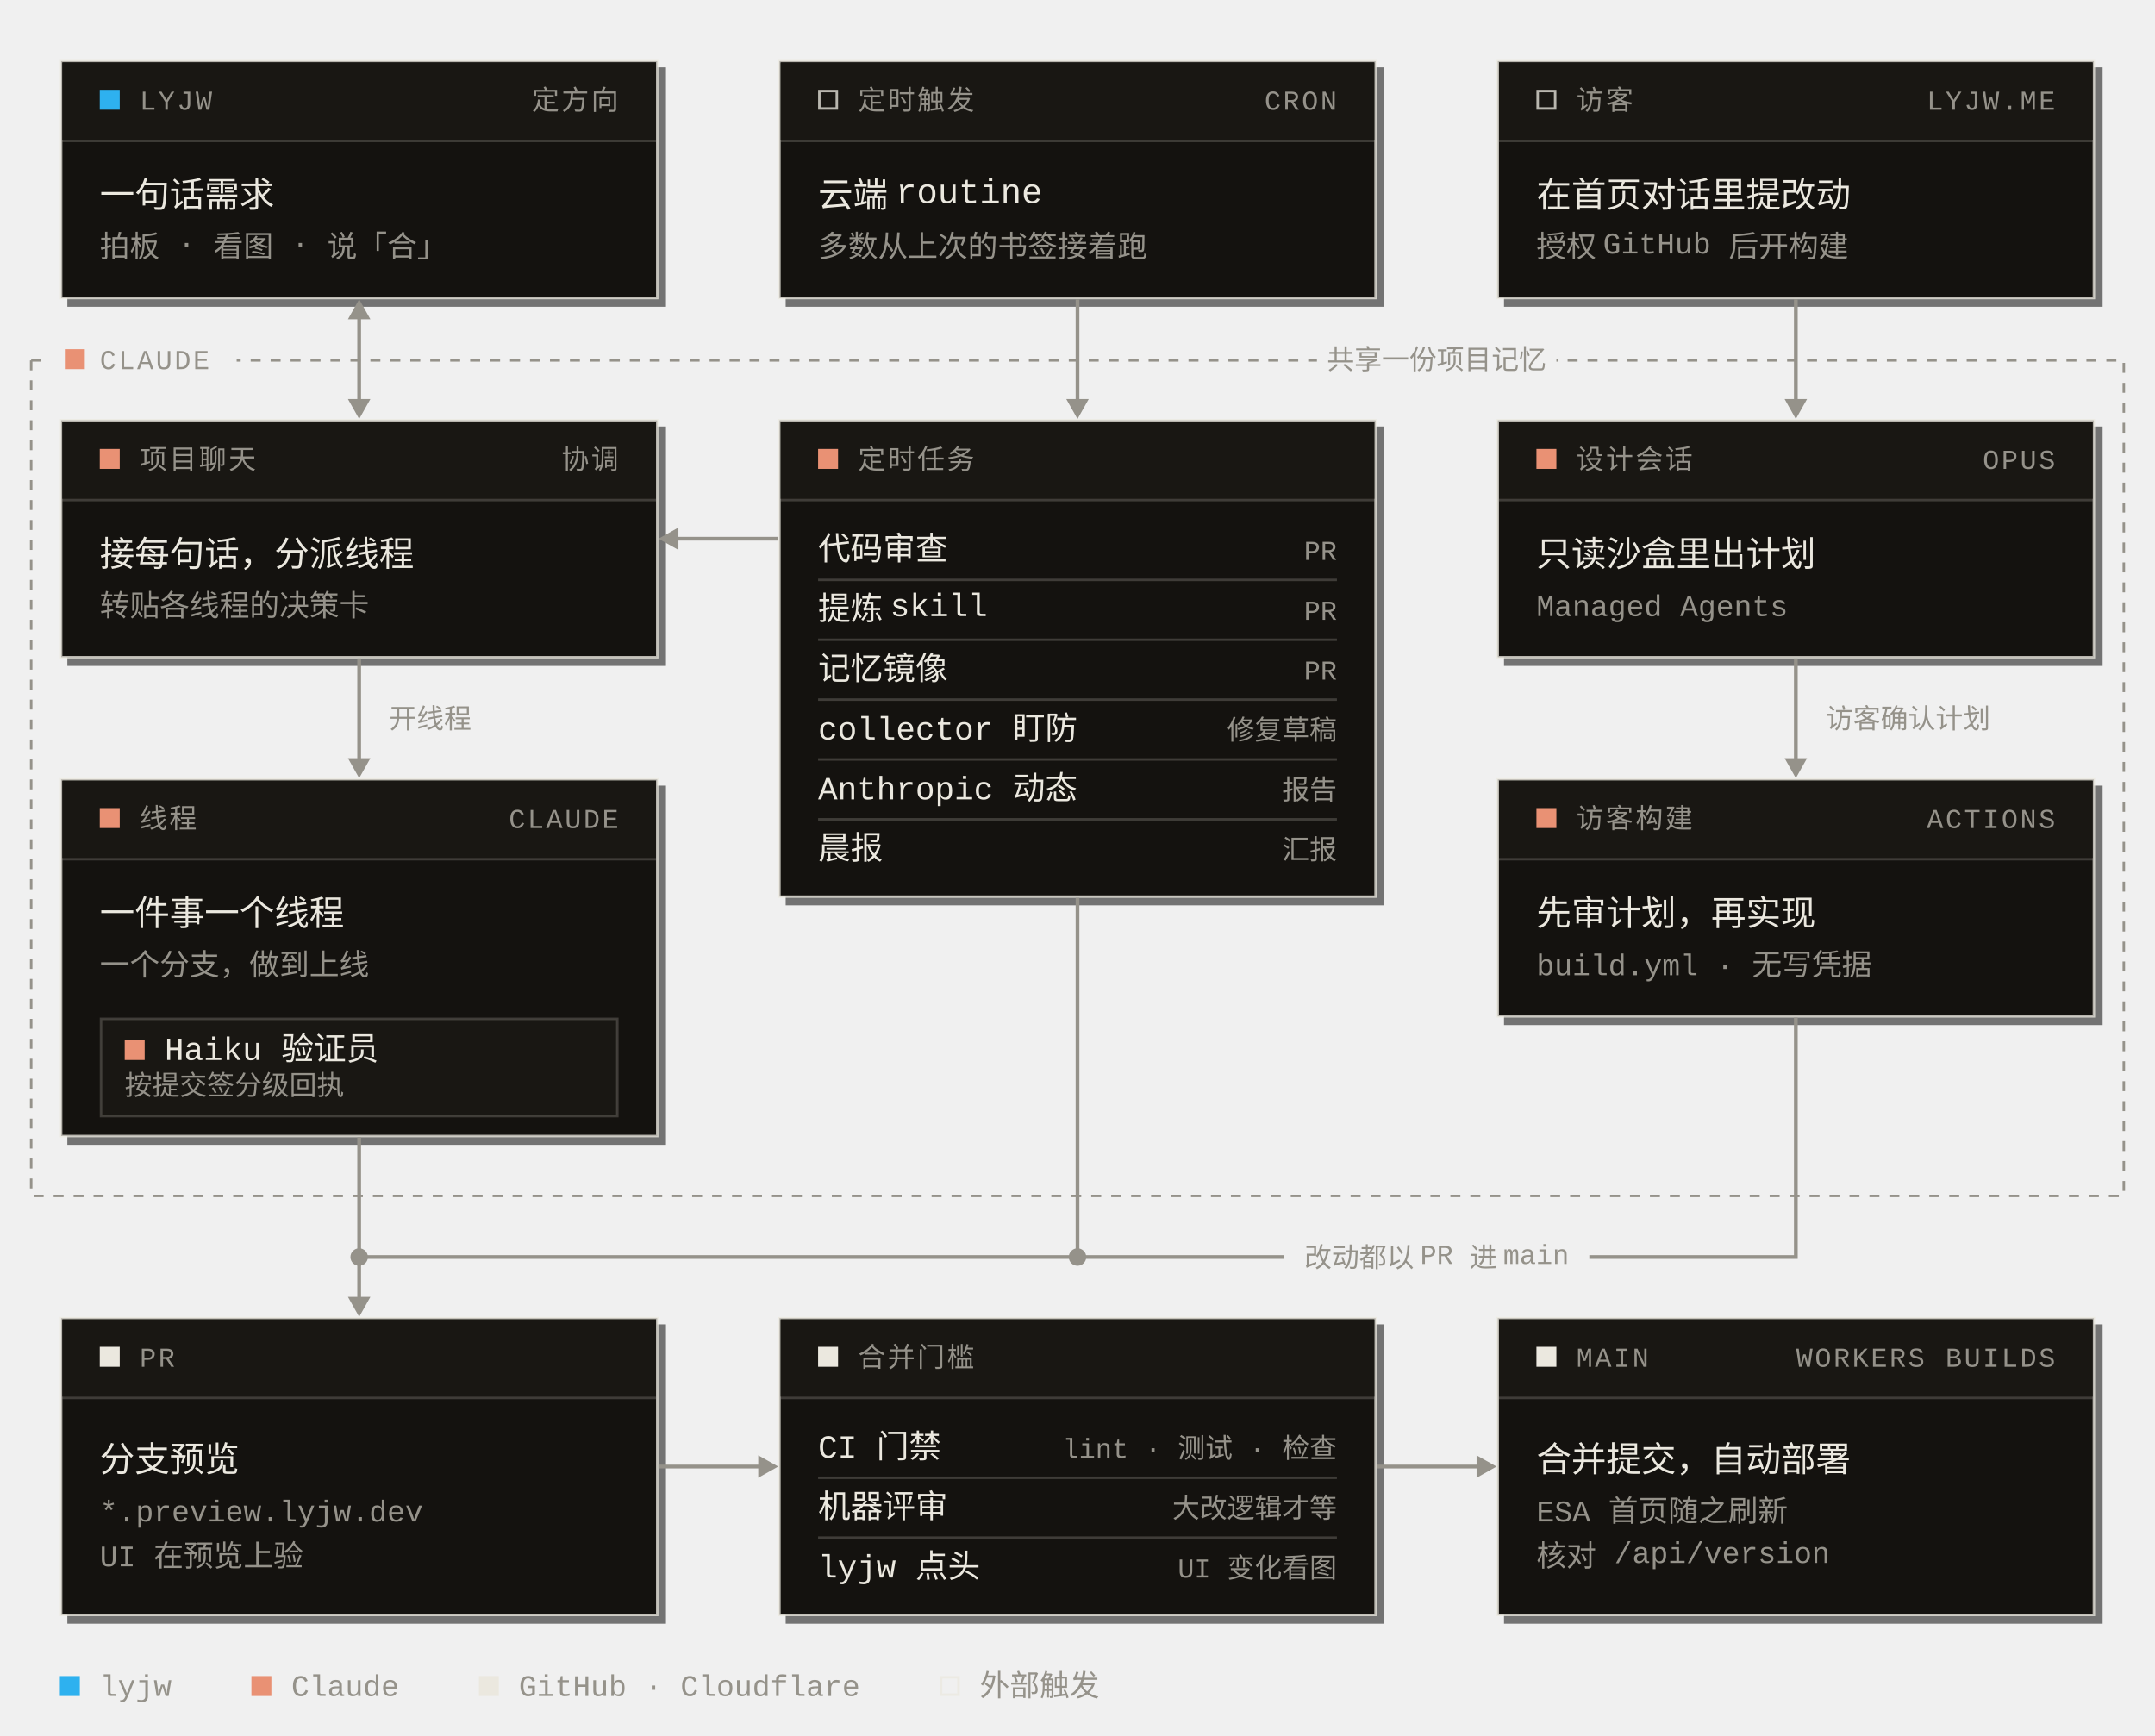
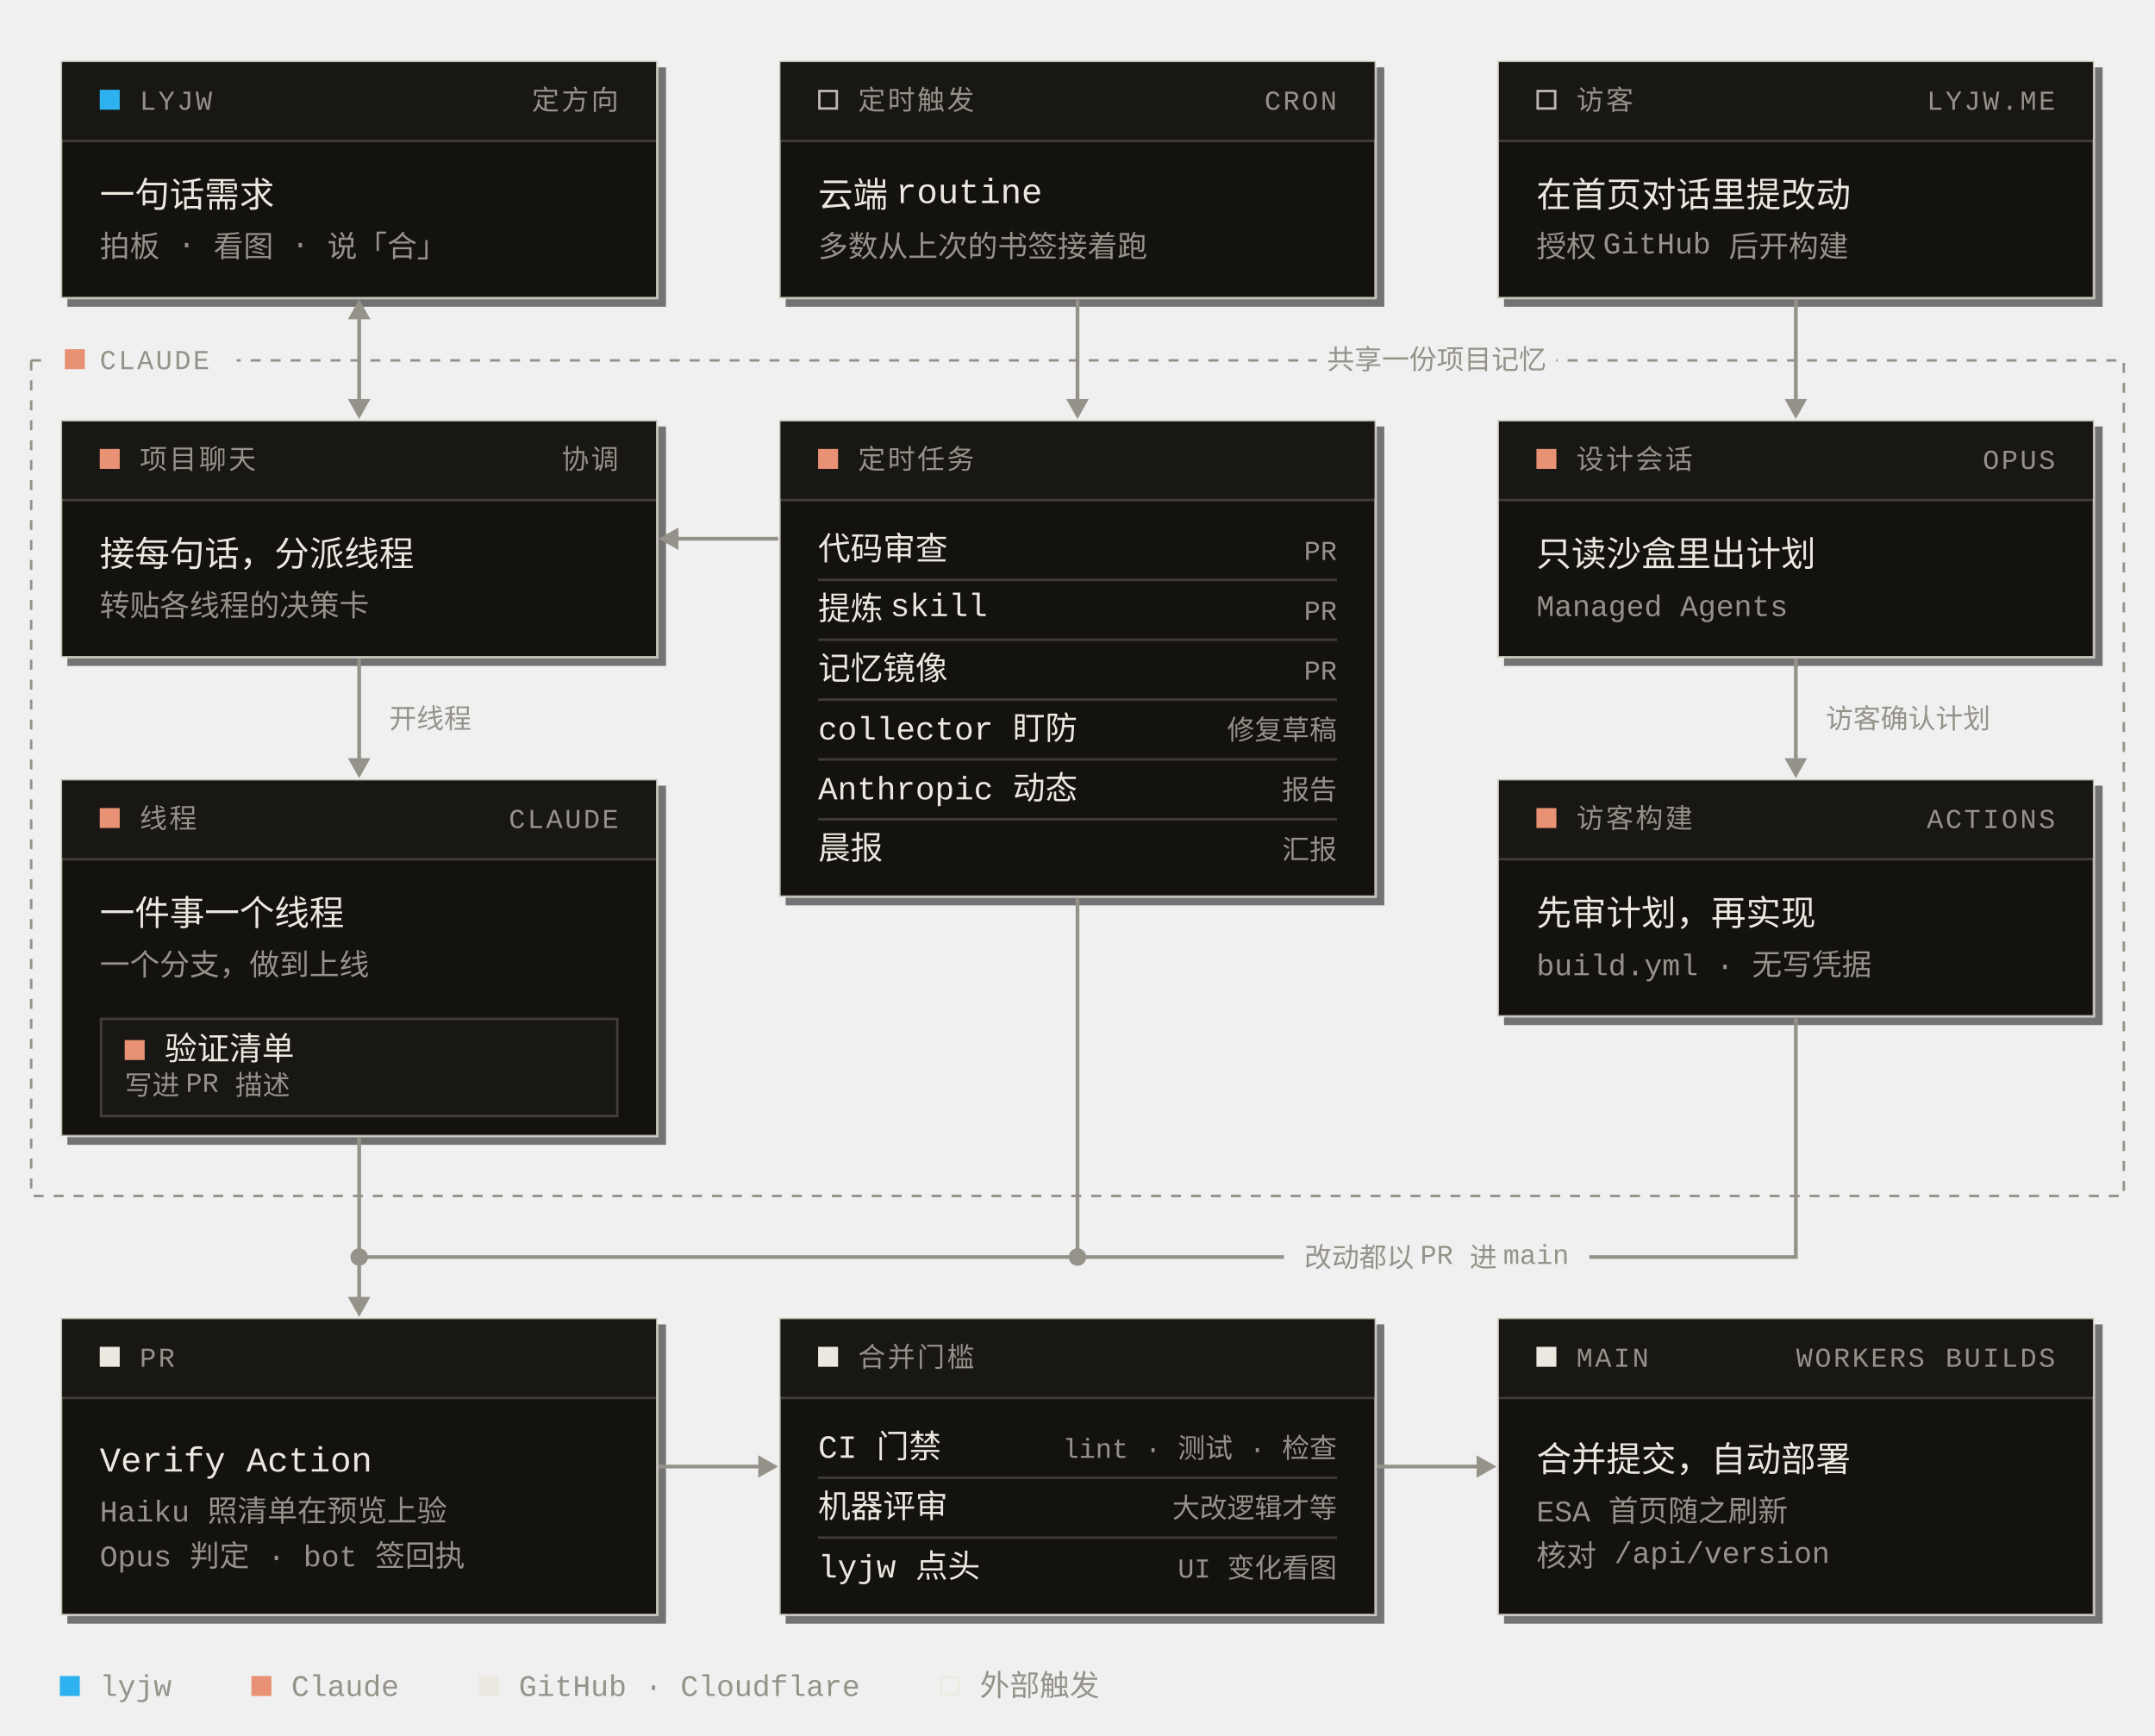
<svg xmlns="http://www.w3.org/2000/svg" viewBox="0 0 864 696" width="864" height="696" role="img" aria-labelledby="title desc">
  <style>text{font-family:'Geist Mono', ui-monospace, SFMono-Regular, 'SF Mono', Menlo, Consolas, 'Liberation Mono', monospace, 'PingFang SC', 'Hiragino Sans GB', 'Noto Sans CJK SC', 'Microsoft YaHei', sans-serif;font-variant-numeric:tabular-nums slashed-zero}.card{fill:#14120f;stroke:#ebe8dfc2}.shadow{fill:#00000085}.head{fill:#191713}.rule{stroke:#ebe8df33}.chip{fill:#191713;stroke:#ebe8df33}.region{fill:none;stroke:#95928a;stroke-dasharray:4 4}.edge{fill:none;stroke:#95928a;stroke-width:1.5}.edge.dash{stroke-dasharray:5 4}.tip{fill:#95928a}.label{font-size:11px;letter-spacing:0.88px;fill:#95928a}.title{font-size:14px;font-weight:500;fill:#ebe8df}.body{font-size:13px;fill:#ebe8df}.cap{font-size:12px;fill:#95928a}.small{font-size:11px;fill:#95928a}.m-worker{fill:#578ff3}.m-do{fill:#5fcc74}.m-store{fill:#a374ef}.m-lyjw{fill:#2eb1ef}.m-claude{fill:#e99174}.m-flow{fill:#ebe8df}.m-outside{fill:none;stroke:#ebe8dfc2}</style>
  <defs>
    <mask id="gaps" maskUnits="userSpaceOnUse" x="0" y="0" width="864" height="696">
      <rect width="864" height="696" fill="#fff" />
      <rect x="20" y="136" width="74.88" height="16" />
      <rect x="152" y="280" width="41" height="16" />
      <rect x="728" y="280" width="74" height="16" />
      <rect x="514.8" y="496" width="122.4" height="16" />
      <rect x="528" y="136" width="96" height="16" />
    </mask>
  </defs>
  <g mask="url(#gaps)">
    <rect class="region" x="12.5" y="144.5" width="839" height="335" />
  </g>
  <rect class="shadow" x="27" y="27" width="240" height="96" />
  <rect class="card" x="24.5" y="24.5" width="239" height="95" />
  <rect class="head" x="25" y="25" width="238" height="31" />
  <path class="rule" d="M25 56.5H263" />
  <rect class="m-lyjw" x="40" y="36" width="8" height="8" />
  <text class="label" x="56" y="44">LYJW</text>
  <text class="label" x="248" y="44" text-anchor="end">定方向</text>
  <text class="title" x="40" y="83">一句话需求</text>
  <text class="cap" x="40" y="103">拍板 · 看图 · 说「合」</text>
  <rect class="shadow" x="315" y="27" width="240" height="96" />
  <rect class="card" x="312.5" y="24.5" width="239" height="95" />
  <rect class="head" x="313" y="25" width="238" height="31" />
  <path class="rule" d="M313 56.5H551" />
  <rect class="m-outside" x="328.5" y="36.5" width="7" height="7" />
  <text class="label" x="344" y="44">定时触发</text>
  <text class="label" x="536" y="44" text-anchor="end">CRON</text>
  <text class="title" x="328" y="83">云端 routine</text>
  <text class="cap" x="328" y="103">多数从上次的书签接着跑</text>
  <rect class="shadow" x="603" y="27" width="240" height="96" />
  <rect class="card" x="600.5" y="24.5" width="239" height="95" />
  <rect class="head" x="601" y="25" width="238" height="31" />
  <path class="rule" d="M601 56.5H839" />
  <rect class="m-outside" x="616.5" y="36.5" width="7" height="7" />
  <text class="label" x="632" y="44">访客</text>
  <text class="label" x="824" y="44" text-anchor="end">LYJW.ME</text>
  <text class="title" x="616" y="83">在首页对话里提改动</text>
  <text class="cap" x="616" y="103">授权 GitHub 后开构建</text>
  <rect class="shadow" x="27" y="171" width="240" height="96" />
  <rect class="card" x="24.5" y="168.5" width="239" height="95" />
  <rect class="head" x="25" y="169" width="238" height="31" />
  <path class="rule" d="M25 200.5H263" />
  <rect class="m-claude" x="40" y="180" width="8" height="8" />
  <text class="label" x="56" y="188">项目聊天</text>
  <text class="label" x="248" y="188" text-anchor="end">协调</text>
  <text class="title" x="40" y="227">接每句话，分派线程</text>
  <text class="cap" x="40" y="247">转贴各线程的决策卡</text>
  <rect class="shadow" x="27" y="315" width="240" height="144" />
  <rect class="card" x="24.5" y="312.5" width="239" height="143" />
  <rect class="head" x="25" y="313" width="238" height="31" />
  <path class="rule" d="M25 344.5H263" />
  <rect class="m-claude" x="40" y="324" width="8" height="8" />
  <text class="label" x="56" y="332">线程</text>
  <text class="label" x="248" y="332" text-anchor="end">CLAUDE</text>
  <text class="title" x="40" y="371">一件事一个线程</text>
  <text class="cap" x="40" y="391">一个分支，做到上线</text>
  <rect class="chip" x="40.5" y="408.5" width="207" height="39" />
  <rect class="m-claude" x="50" y="417" width="8" height="8" />
-   <text class="body" x="66" y="425">Haiku 验证员</text>
-   <text class="small" x="50" y="439">按提交签分级回执</text>
+   <text class="body" x="66" y="425">验证清单</text>
+   <text class="small" x="50" y="439">写进 PR 描述</text>
  <rect class="shadow" x="315" y="171" width="240" height="192" />
  <rect class="card" x="312.5" y="168.5" width="239" height="191" />
  <rect class="head" x="313" y="169" width="238" height="31" />
  <path class="rule" d="M313 200.5H551" />
  <rect class="m-claude" x="328" y="180" width="8" height="8" />
  <text class="label" x="344" y="188">定时任务</text>
  <text class="body" x="328" y="224.5">代码审查</text>
  <text class="small" x="536" y="224.5" text-anchor="end">PR</text>
  <path class="rule" d="M328 232.5H536" />
  <text class="body" x="328" y="248.5">提炼 skill</text>
  <text class="small" x="536" y="248.5" text-anchor="end">PR</text>
  <path class="rule" d="M328 256.5H536" />
  <text class="body" x="328" y="272.5">记忆镜像</text>
  <text class="small" x="536" y="272.5" text-anchor="end">PR</text>
  <path class="rule" d="M328 280.5H536" />
  <text class="body" x="328" y="296.5">collector 盯防</text>
  <text class="small" x="536" y="296.5" text-anchor="end">修复草稿</text>
  <path class="rule" d="M328 304.5H536" />
  <text class="body" x="328" y="320.5">Anthropic 动态</text>
  <text class="small" x="536" y="320.5" text-anchor="end">报告</text>
  <path class="rule" d="M328 328.5H536" />
  <text class="body" x="328" y="344.5">晨报</text>
  <text class="small" x="536" y="344.5" text-anchor="end">汇报</text>
  <rect class="shadow" x="603" y="171" width="240" height="96" />
  <rect class="card" x="600.5" y="168.5" width="239" height="95" />
  <rect class="head" x="601" y="169" width="238" height="31" />
  <path class="rule" d="M601 200.5H839" />
  <rect class="m-claude" x="616" y="180" width="8" height="8" />
  <text class="label" x="632" y="188">设计会话</text>
  <text class="label" x="824" y="188" text-anchor="end">OPUS</text>
  <text class="title" x="616" y="227">只读沙盒里出计划</text>
  <text class="cap" x="616" y="247">Managed Agents</text>
  <rect class="shadow" x="603" y="315" width="240" height="96" />
  <rect class="card" x="600.5" y="312.5" width="239" height="95" />
  <rect class="head" x="601" y="313" width="238" height="31" />
  <path class="rule" d="M601 344.5H839" />
  <rect class="m-claude" x="616" y="324" width="8" height="8" />
  <text class="label" x="632" y="332">访客构建</text>
  <text class="label" x="824" y="332" text-anchor="end">ACTIONS</text>
  <text class="title" x="616" y="371">先审计划，再实现</text>
  <text class="cap" x="616" y="391">build.yml · 无写凭据</text>
  <rect class="shadow" x="27" y="531" width="240" height="120" />
  <rect class="card" x="24.5" y="528.5" width="239" height="119" />
  <rect class="head" x="25" y="529" width="238" height="31" />
  <path class="rule" d="M25 560.5H263" />
  <rect class="m-flow" x="40" y="540" width="8" height="8" />
  <text class="label" x="56" y="548">PR</text>
-   <text class="title" x="40" y="590">分支预览</text>
-   <text class="cap" x="40" y="610">*.preview.lyjw.dev</text>
-   <text class="cap" x="40" y="628">UI 在预览上验</text>
+   <text class="title" x="40" y="590">Verify Action</text>
+   <text class="cap" x="40" y="610">Haiku 照清单在预览上验</text>
+   <text class="cap" x="40" y="628">Opus 判定 · bot 签回执</text>
  <rect class="shadow" x="315" y="531" width="240" height="120" />
  <rect class="card" x="312.5" y="528.5" width="239" height="119" />
  <rect class="head" x="313" y="529" width="238" height="31" />
  <path class="rule" d="M313 560.5H551" />
  <rect class="m-flow" x="328" y="540" width="8" height="8" />
  <text class="label" x="344" y="548">合并门槛</text>
  <text class="body" x="328" y="584.5">CI 门禁</text>
  <text class="small" x="536" y="584.5" text-anchor="end">lint · 测试 · 检查</text>
  <path class="rule" d="M328 592.5H536" />
  <text class="body" x="328" y="608.5">机器评审</text>
  <text class="small" x="536" y="608.5" text-anchor="end">大改逻辑才等</text>
  <path class="rule" d="M328 616.5H536" />
  <text class="body" x="328" y="632.5">lyjw 点头</text>
  <text class="small" x="536" y="632.5" text-anchor="end">UI 变化看图</text>
  <rect class="shadow" x="603" y="531" width="240" height="120" />
  <rect class="card" x="600.5" y="528.5" width="239" height="119" />
  <rect class="head" x="601" y="529" width="238" height="31" />
  <path class="rule" d="M601 560.5H839" />
  <rect class="m-flow" x="616" y="540" width="8" height="8" />
  <text class="label" x="632" y="548">MAIN</text>
  <text class="label" x="824" y="548" text-anchor="end">WORKERS BUILDS</text>
  <text class="title" x="616" y="590">合并提交，自动部署</text>
  <text class="cap" x="616" y="610">ESA 首页随之刷新</text>
  <text class="cap" x="616" y="628">核对 /api/version</text>
  <g mask="url(#gaps)">
    <path class="tip" d="M144 168L139.5 160L148.5 160Z" />
    <path class="tip" d="M144 120L148.5 128L139.5 128Z" />
    <path class="edge" d="M144 126L144 162" />
    <path class="tip" d="M432 168L427.5 160L436.5 160Z" />
    <path class="edge" d="M432 120L432 162" />
    <path class="tip" d="M720 168L715.5 160L724.5 160Z" />
    <path class="edge" d="M720 120L720 162" />
    <path class="tip" d="M264 216L272 211.5L272 220.5Z" />
    <path class="edge" d="M312 216L270 216" />
    <path class="tip" d="M144 312L139.5 304L148.5 304Z" />
    <path class="edge" d="M144 264L144 306" />
    <path class="tip" d="M720 312L715.5 304L724.5 304Z" />
    <path class="edge" d="M720 264L720 306" />
    <path class="tip" d="M144 528L139.5 520L148.5 520Z" />
    <path class="edge" d="M144 456L144 522" />
    <path class="edge" d="M432 360L432 504L144 504" />
    <path class="edge" d="M720 408L720 504L432 504" />
    <circle class="tip" cx="144" cy="504" r="3.5" />
    <circle class="tip" cx="432" cy="504" r="3.5" />
    <path class="tip" d="M312 588L304 592.5L304 583.5Z" />
    <path class="edge" d="M264 588L306 588" />
    <path class="tip" d="M600 588L592 592.5L592 583.5Z" />
    <path class="edge" d="M552 588L594 588" />
  </g>
  <rect class="m-claude" x="26" y="140" width="8" height="8" />
  <text class="label" x="40" y="148">CLAUDE</text>
  <text class="small" x="156" y="292">开线程</text>
  <text class="small" x="732" y="292">访客确认计划</text>
  <text class="small" x="576" y="508" text-anchor="middle">改动都以 PR 进 main</text>
  <text class="small" x="576" y="148" text-anchor="middle">共享一份项目记忆</text>
  <rect class="m-lyjw" x="24" y="672" width="8" height="8" />
  <text class="cap" x="40" y="680">lyjw</text>
  <rect class="m-claude" x="100.8" y="672" width="8" height="8" />
  <text class="cap" x="116.8" y="680">Claude</text>
  <rect class="m-flow" x="192" y="672" width="8" height="8" />
  <text class="cap" x="208" y="680">GitHub · Cloudflare</text>
  <rect class="m-outside" x="377.3" y="672.5" width="7" height="7" />
  <text class="cap" x="392.8" y="680">外部触发</text>
</svg>
